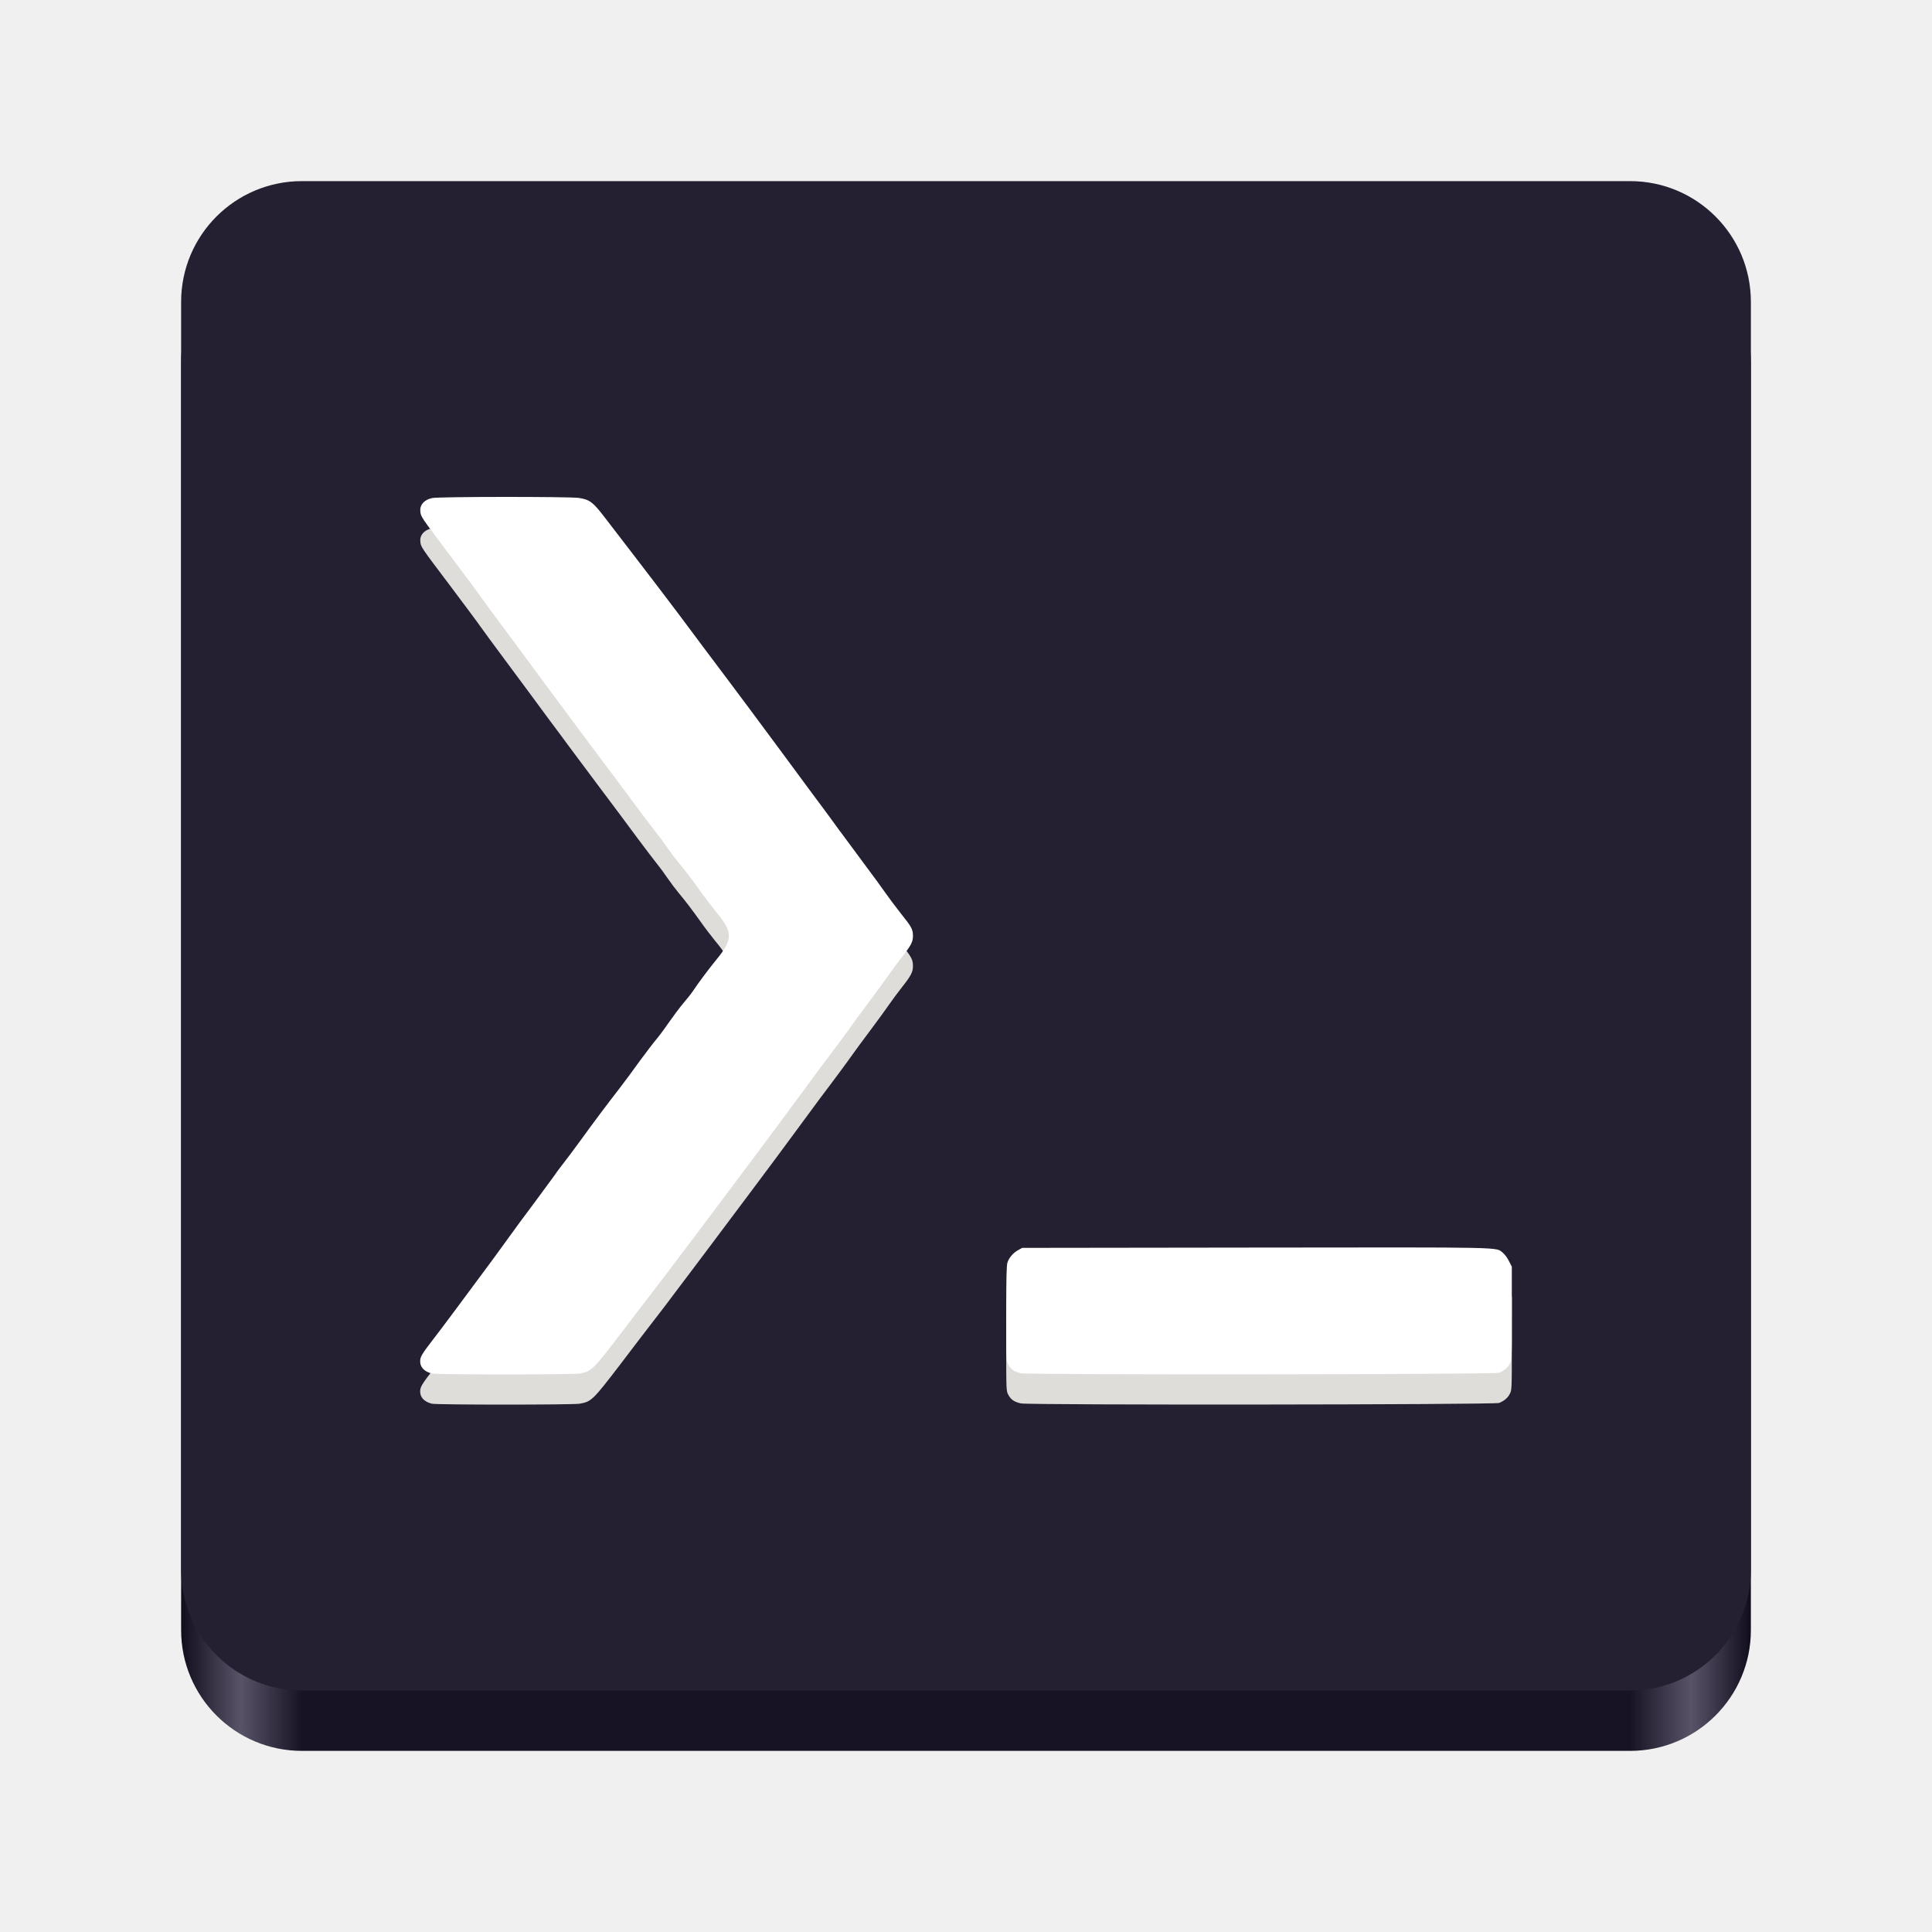
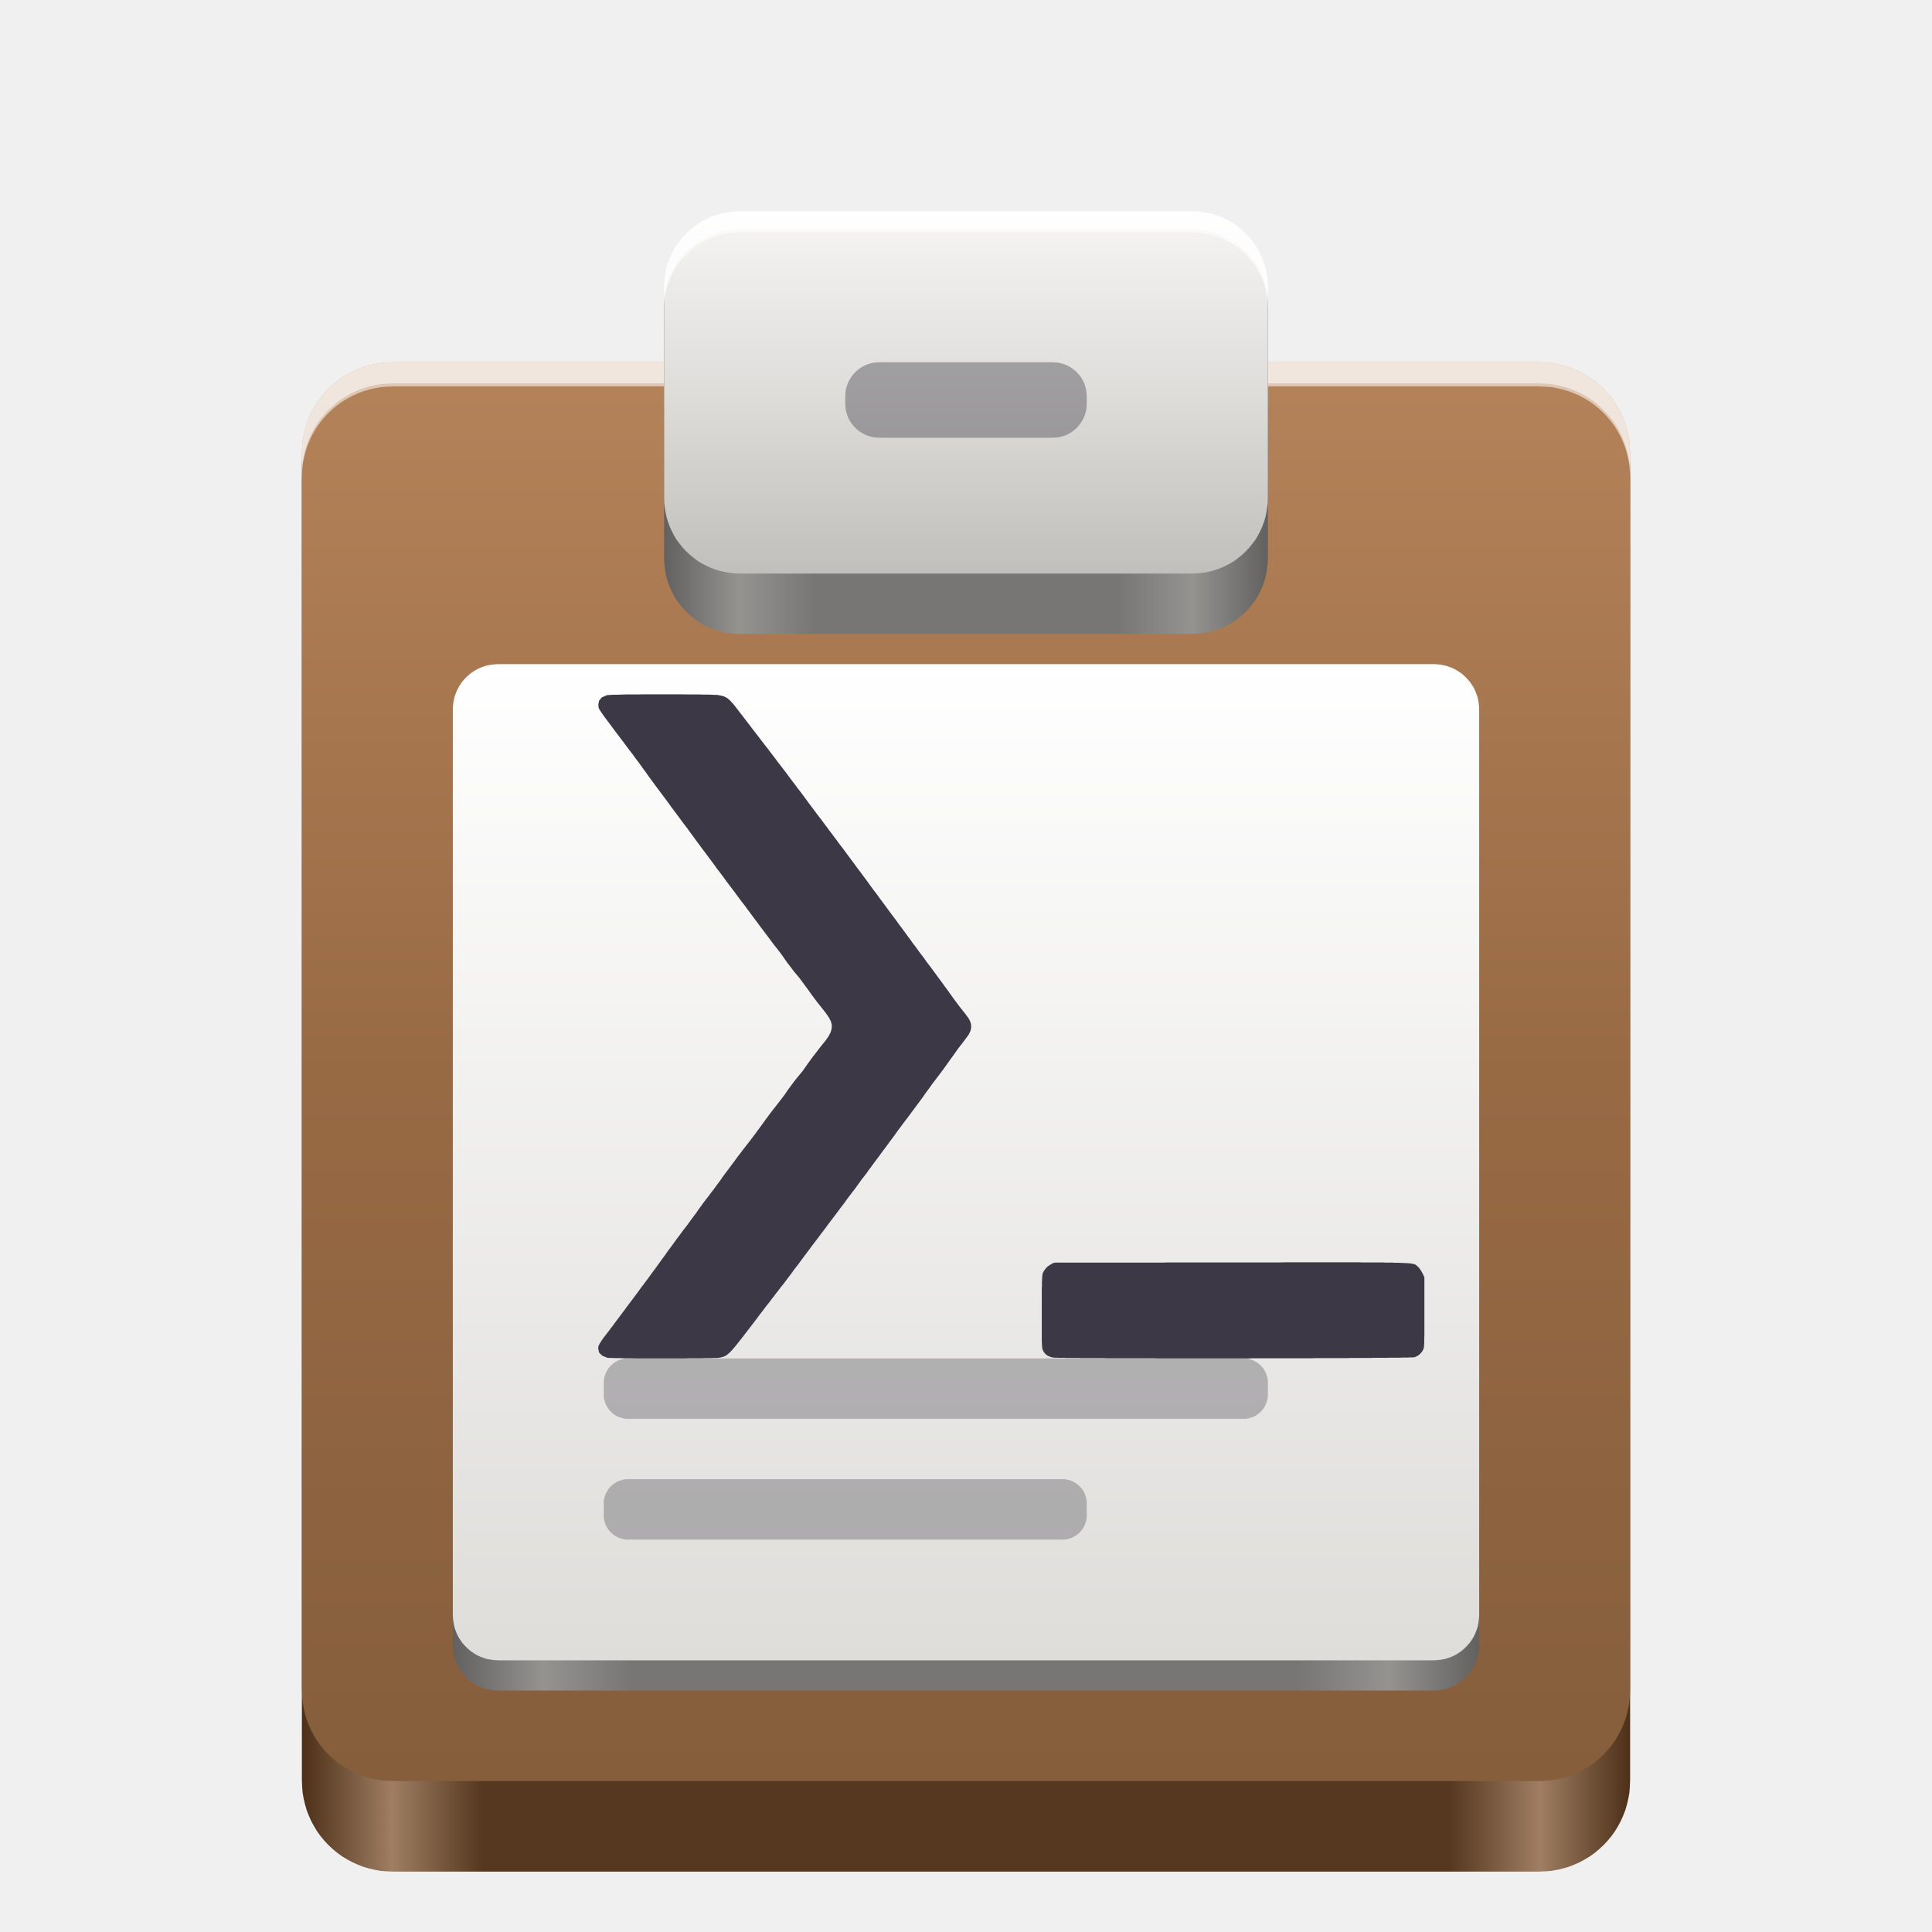
<svg xmlns="http://www.w3.org/2000/svg" width="128" height="128" viewBox="0 0 128 128">
  <defs>
-     <linearGradient id="g1" gradientUnits="userSpaceOnUse" x1="12" y1="0" x2="116" y2="0">
-       <stop offset="0" stop-color="#120d1d" />
-       <stop offset="0.038" stop-color="#585367" />
-       <stop offset="0.077" stop-color="#181324" />
-       <stop offset="0.923" stop-color="#181324" />
-       <stop offset="0.962" stop-color="#585367" />
-       <stop offset="1" stop-color="#120d1d" />
+     <linearGradient id="g1" gradientUnits="userSpaceOnUse" x1="20" y1="0" x2="108" y2="0">
+       <stop offset="0" stop-color="#4c3017" />
+       <stop offset="0.068" stop-color="#9f7e63" />
+       <stop offset="0.136" stop-color="#55381f" />
+       <stop offset="0.864" stop-color="#55381f" />
+       <stop offset="0.932" stop-color="#9f7e63" />
+       <stop offset="1" stop-color="#4c3017" />
+     </linearGradient>
+     <linearGradient id="g2" gradientUnits="userSpaceOnUse" x1="0" y1="24" x2="0" y2="118">
+       <stop offset="0" stop-color="#b5835a" />
+       <stop offset="0.5" stop-color="#986a44" />
+       <stop offset="1" stop-color="#865e3c" />
+     </linearGradient>
+     <linearGradient id="g3" gradientUnits="userSpaceOnUse" x1="30" y1="0" x2="98" y2="0">
+       <stop offset="0" stop-color="#62615f" />
+       <stop offset="0.088" stop-color="#949390" />
+       <stop offset="0.176" stop-color="#787674" />
+       <stop offset="0.824" stop-color="#787674" />
+       <stop offset="0.912" stop-color="#949390" />
+       <stop offset="1" stop-color="#62615f" />
+     </linearGradient>
+     <linearGradient id="g4" gradientUnits="userSpaceOnUse" x1="0" y1="44" x2="0" y2="110">
+       <stop offset="0" stop-color="#ffffff" />
+       <stop offset="1" stop-color="#deddda" />
+     </linearGradient>
+     <linearGradient id="g5" gradientUnits="userSpaceOnUse" x1="44" y1="0" x2="84" y2="0">
+       <stop offset="0" stop-color="#62615f" />
+       <stop offset="0.125" stop-color="#949390" />
+       <stop offset="0.25" stop-color="#787674" />
+       <stop offset="0.75" stop-color="#787674" />
+       <stop offset="0.875" stop-color="#949390" />
+       <stop offset="1" stop-color="#62615f" />
+     </linearGradient>
+     <linearGradient id="g6" gradientUnits="userSpaceOnUse" x1="0" y1="14" x2="0" y2="38">
+       <stop offset="0" stop-color="#f6f5f4" />
+       <stop offset="0.5" stop-color="#deddda" />
+       <stop offset="1" stop-color="#c0bfbc" />
    </linearGradient>
  </defs>
-   <g id="plate">
-     <path id="plate-chin" d="M20 16H108A8 8 0 0 1 116 24V108A8 8 0 0 1 108 116H20A8 8 0 0 1 12 108V24A8 8 0 0 1 20 16Z" fill="url(#g1)" />
-     <path id="plate-face" d="M20 12H108A8 8 0 0 1 116 20V104A8 8 0 0 1 108 112H20A8 8 0 0 1 12 104V20A8 8 0 0 1 20 12Z" fill="#241f31" />
+   <path id="board-side" d="M108.00 30.90L107.98 30.41L107.95 30.02L107.88 29.63L107.79 29.25L107.68 28.87L107.54 28.51L107.38 28.15L107.19 27.80L106.99 27.47L106.76 27.15L106.51 26.85L106.24 26.56L105.95 26.29L105.65 26.04L105.33 25.81L105.00 25.61L104.65 25.42L104.29 25.26L103.93 25.12L103.55 25.01L103.17 24.92L102.78 24.85L102.39 24.82L101.90 24.80L26.10 24.80L25.61 24.82L25.22 24.85L24.83 24.92L24.45 25.01L24.07 25.12L23.71 25.26L23.35 25.42L23.00 25.61L22.67 25.81L22.35 26.04L22.05 26.29L21.76 26.56L21.49 26.85L21.24 27.15L21.01 27.47L20.81 27.80L20.62 28.15L20.46 28.51L20.32 28.87L20.21 29.25L20.12 29.63L20.05 30.02L20.02 30.41L20.00 30.90L20.00 31.48L20.00 32.05L20.00 32.63L20.00 33.21L20.00 33.79L20.00 34.36L20.00 34.94L20.00 35.52L20.00 36.10L20.00 112.70L20.00 113.28L20.00 113.86L20.00 114.44L20.00 115.01L20.00 115.59L20.00 116.17L20.00 116.75L20.00 117.32L20.00 117.90L20.02 118.39L20.05 118.78L20.12 119.17L20.21 119.55L20.32 119.93L20.46 120.29L20.62 120.65L20.81 121.00L21.01 121.33L21.24 121.65L21.49 121.95L21.76 122.24L22.05 122.51L22.35 122.76L22.67 122.99L23.00 123.19L23.35 123.38L23.71 123.54L24.07 123.68L24.45 123.79L24.83 123.88L25.22 123.95L25.61 123.98L26.10 124.00L101.90 124.00L102.39 123.98L102.78 123.95L103.17 123.88L103.55 123.79L103.93 123.68L104.29 123.54L104.65 123.38L105.00 123.19L105.33 122.99L105.65 122.76L105.95 122.51L106.24 122.24L106.51 121.95L106.76 121.65L106.99 121.33L107.19 121.00L107.38 120.65L107.54 120.29L107.68 119.93L107.79 119.55L107.88 119.17L107.95 118.78L107.98 118.39L108.00 117.90L108.00 117.32L108.00 116.75L108.00 116.17L108.00 115.59L108.00 115.01L108.00 114.44L108.00 113.86L108.00 113.28L108.00 112.70L108.00 36.10L108.00 35.52L108.00 34.94L108.00 34.36L108.00 33.79L108.00 33.21L108.00 32.63L108.00 32.05L108.00 31.48Z" fill="url(#g1)" fill-rule="evenodd" />
+   <path id="board-face" d="M108.00 30.10L107.98 29.61L107.95 29.22L107.88 28.83L107.79 28.45L107.68 28.07L107.54 27.71L107.38 27.35L107.19 27.00L106.99 26.67L106.76 26.35L106.51 26.05L106.24 25.76L105.95 25.49L105.65 25.24L105.33 25.01L105.00 24.81L104.65 24.62L104.29 24.46L103.93 24.32L103.55 24.21L103.17 24.12L102.78 24.05L102.39 24.02L101.90 24.00L26.10 24.00L25.61 24.02L25.22 24.05L24.83 24.12L24.45 24.21L24.07 24.32L23.71 24.46L23.35 24.62L23.00 24.81L22.67 25.01L22.35 25.24L22.05 25.49L21.76 25.76L21.49 26.05L21.24 26.35L21.01 26.67L20.81 27.00L20.62 27.35L20.46 27.71L20.32 28.07L20.21 28.45L20.12 28.83L20.05 29.22L20.02 29.61L20.00 30.10L20.00 111.90L20.02 112.39L20.05 112.78L20.12 113.17L20.21 113.55L20.32 113.93L20.46 114.29L20.62 114.65L20.81 115.00L21.01 115.33L21.24 115.65L21.49 115.95L21.76 116.24L22.05 116.51L22.35 116.76L22.67 116.99L23.00 117.19L23.35 117.38L23.71 117.54L24.07 117.68L24.45 117.79L24.83 117.88L25.22 117.95L25.61 117.98L26.10 118.00L101.90 118.00L102.39 117.98L102.78 117.95L103.17 117.88L103.55 117.79L103.93 117.68L104.29 117.54L104.65 117.38L105.00 117.19L105.33 116.99L105.65 116.76L105.95 116.51L106.24 116.24L106.51 115.95L106.76 115.65L106.99 115.33L107.19 115.00L107.38 114.65L107.54 114.29L107.68 113.93L107.79 113.55L107.88 113.17L107.95 112.78L107.98 112.39L108.00 111.90Z" fill="url(#g2)" fill-rule="evenodd" />
+   <path id="board-toplight" d="M108.00 30.10L107.98 29.61L107.95 29.22L107.88 28.83L107.79 28.45L107.68 28.07L107.54 27.71L107.38 27.35L107.19 27.00L106.99 26.67L106.76 26.35L106.51 26.05L106.24 25.76L105.95 25.49L105.65 25.24L105.33 25.01L105.00 24.81L104.65 24.62L104.29 24.46L103.93 24.32L103.55 24.21L103.17 24.12L102.78 24.05L102.39 24.02L101.90 24.00L26.10 24.00L25.61 24.02L25.22 24.05L24.83 24.12L24.45 24.21L24.07 24.32L23.71 24.46L23.35 24.62L23.00 24.81L22.67 25.01L22.35 25.24L22.05 25.49L21.76 25.76L21.49 26.05L21.24 26.35L21.01 26.67L20.81 27.00L20.62 27.35L20.46 27.71L20.32 28.07L20.21 28.45L20.12 28.83L20.05 29.22L20.02 29.61L20.00 30.10L20.00 31.50L20.02 31.01L20.05 30.62L20.12 30.23L20.21 29.85L20.32 29.47L20.46 29.11L20.62 28.75L20.81 28.40L21.01 28.07L21.24 27.75L21.49 27.45L21.76 27.16L22.05 26.89L22.35 26.64L22.67 26.41L23.00 26.21L23.35 26.02L23.71 25.86L24.07 25.72L24.45 25.61L24.83 25.52L25.22 25.45L25.61 25.42L26.10 25.40L101.90 25.40L102.39 25.42L102.78 25.45L103.17 25.52L103.55 25.61L103.93 25.72L104.29 25.86L104.65 26.02L105.00 26.21L105.33 26.41L105.65 26.64L105.95 26.89L106.24 27.16L106.51 27.45L106.76 27.75L106.99 28.07L107.19 28.40L107.38 28.75L107.54 29.11L107.68 29.47L107.79 29.85L107.88 30.23L107.95 30.62L107.98 31.01L108.00 31.50Z" fill="#ffffff" opacity="0.55" fill-rule="evenodd" />
+   <path id="board-toplight" d="M108.00 30.10L107.98 29.61L107.95 29.22L107.88 28.83L107.79 28.45L107.68 28.07L107.54 27.71L107.38 27.35L107.19 27.00L106.99 26.67L106.76 26.35L106.51 26.05L106.24 25.76L105.95 25.49L105.65 25.24L105.33 25.01L105.00 24.81L104.65 24.62L104.29 24.46L103.93 24.32L103.55 24.21L103.17 24.12L102.78 24.05L102.39 24.02L101.90 24.00L26.10 24.00L25.61 24.02L25.22 24.05L24.83 24.12L24.45 24.21L24.07 24.32L23.71 24.46L23.35 24.62L23.00 24.81L22.67 25.01L22.35 25.24L22.05 25.49L21.76 25.76L21.49 26.05L21.24 26.35L21.01 26.67L20.81 27.00L20.62 27.35L20.46 27.71L20.32 28.07L20.21 28.45L20.12 28.83L20.05 29.22L20.02 29.61L20.00 30.10L20.00 31.70L20.02 31.21L20.05 30.82L20.12 30.43L20.21 30.05L20.32 29.67L20.46 29.31L20.62 28.95L20.81 28.60L21.01 28.27L21.24 27.95L21.49 27.65L21.76 27.36L22.05 27.09L22.35 26.84L22.67 26.61L23.00 26.41L23.35 26.22L23.71 26.06L24.07 25.92L24.45 25.81L24.83 25.72L25.22 25.65L25.61 25.62L26.10 25.60L101.90 25.60L102.39 25.62L102.78 25.65L103.17 25.72L103.55 25.81L103.93 25.92L104.29 26.06L104.65 26.22L105.00 26.41L105.33 26.61L105.65 26.84L105.95 27.09L106.24 27.36L106.51 27.65L106.76 27.95L106.99 28.27L107.19 28.60L107.38 28.95L107.54 29.31L107.68 29.67L107.79 30.05L107.88 30.43L107.95 30.82L107.98 31.21L108.00 31.70Z" fill="#ffffff" opacity="0.55" fill-rule="evenodd" />
+   <path id="sheet-side" d="M98.00 47.85L97.99 47.60L97.97 47.41L97.94 47.22L97.90 47.02L97.84 46.84L97.77 46.65L97.69 46.47L97.60 46.30L97.49 46.13L97.38 45.97L97.25 45.82L97.12 45.68L96.98 45.55L96.83 45.42L96.67 45.31L96.50 45.20L96.33 45.11L96.15 45.03L95.96 44.96L95.78 44.90L95.58 44.86L95.39 44.83L95.20 44.81L94.95 44.80L33.05 44.80L32.80 44.81L32.61 44.83L32.42 44.86L32.22 44.90L32.04 44.96L31.85 45.03L31.67 45.11L31.50 45.20L31.33 45.31L31.17 45.42L31.02 45.55L30.88 45.68L30.75 45.82L30.62 45.97L30.51 46.13L30.40 46.30L30.31 46.47L30.23 46.65L30.16 46.84L30.10 47.02L30.06 47.22L30.03 47.41L30.01 47.60L30.00 47.85L30.00 47.98L30.00 48.12L30.00 48.25L30.00 48.38L30.00 48.52L30.00 48.65L30.00 48.78L30.00 48.92L30.00 49.05L30.00 107.75L30.00 107.88L30.00 108.02L30.00 108.15L30.00 108.28L30.00 108.42L30.00 108.55L30.00 108.68L30.00 108.82L30.00 108.95L30.01 109.20L30.03 109.39L30.06 109.58L30.10 109.78L30.16 109.96L30.23 110.15L30.31 110.33L30.40 110.50L30.51 110.67L30.62 110.83L30.75 110.98L30.88 111.12L31.02 111.25L31.17 111.38L31.33 111.49L31.50 111.60L31.67 111.69L31.85 111.77L32.04 111.84L32.22 111.90L32.42 111.94L32.61 111.97L32.80 111.99L33.05 112.00L94.95 112.00L95.20 111.99L95.39 111.97L95.58 111.94L95.78 111.90L95.96 111.84L96.15 111.77L96.33 111.69L96.50 111.60L96.67 111.49L96.83 111.38L96.98 111.25L97.12 111.12L97.25 110.98L97.38 110.83L97.49 110.67L97.60 110.50L97.69 110.33L97.77 110.15L97.84 109.96L97.90 109.78L97.94 109.58L97.97 109.39L97.99 109.20L98.00 108.95L98.00 108.82L98.00 108.68L98.00 108.55L98.00 108.42L98.00 108.28L98.00 108.15L98.00 108.02L98.00 107.88L98.00 107.75L98.00 49.05L98.00 48.92L98.00 48.78L98.00 48.65L98.00 48.52L98.00 48.38L98.00 48.25L98.00 48.12L98.00 47.98Z" fill="url(#g3)" fill-rule="evenodd" />
+   <path id="sheet-face" d="M98.00 47.05L97.99 46.80L97.97 46.61L97.94 46.42L97.90 46.22L97.84 46.04L97.77 45.85L97.69 45.67L97.60 45.50L97.49 45.33L97.38 45.17L97.25 45.02L97.12 44.88L96.98 44.75L96.83 44.62L96.67 44.51L96.50 44.40L96.33 44.31L96.15 44.23L95.96 44.16L95.78 44.10L95.58 44.06L95.39 44.03L95.20 44.01L94.95 44.00L33.05 44.00L32.80 44.01L32.61 44.03L32.42 44.06L32.22 44.10L32.04 44.16L31.85 44.23L31.67 44.31L31.50 44.40L31.33 44.51L31.17 44.62L31.02 44.75L30.88 44.88L30.75 45.02L30.62 45.17L30.51 45.33L30.40 45.50L30.31 45.67L30.23 45.85L30.16 46.04L30.10 46.22L30.06 46.42L30.03 46.61L30.01 46.80L30.00 47.05L30.00 106.95L30.01 107.20L30.03 107.39L30.06 107.58L30.10 107.78L30.16 107.96L30.23 108.15L30.31 108.33L30.40 108.50L30.51 108.67L30.62 108.83L30.75 108.98L30.88 109.12L31.02 109.25L31.17 109.38L31.33 109.49L31.50 109.60L31.67 109.69L31.85 109.77L32.04 109.84L32.22 109.90L32.42 109.94L32.61 109.97L32.80 109.99L33.05 110.00L94.95 110.00L95.20 109.99L95.39 109.97L95.58 109.94L95.78 109.90L95.96 109.84L96.15 109.77L96.33 109.69L96.50 109.60L96.67 109.49L96.83 109.38L96.98 109.25L97.12 109.12L97.25 108.98L97.38 108.83L97.49 108.67L97.60 108.50L97.69 108.33L97.77 108.15L97.84 107.96L97.90 107.78L97.94 107.58L97.97 107.39L97.99 107.20L98.00 106.95Z" fill="url(#g4)" fill-rule="evenodd" />
+   <g id="mark">
+     <path id="mark-0" d="M69.75 89.94L69.76 89.94L69.78 89.94L69.80 89.94L69.83 89.95L69.86 89.95L69.90 89.95L69.94 89.95L69.99 89.95L70.04 89.95L70.10 89.96L70.16 89.96L70.23 89.96L70.30 89.96L70.38 89.96L70.46 89.96L70.55 89.96L70.64 89.97L70.74 89.97L70.84 89.97L70.94 89.97L71.05 89.97L71.16 89.97L71.28 89.97L71.40 89.97L71.53 89.97L71.66 89.98L71.79 89.98L71.92 89.98L72.06 89.98L72.21 89.98L72.35 89.98L72.50 89.98L72.66 89.98L72.81 89.98L72.97 89.98L73.14 89.98L73.30 89.99L73.47 89.99L73.64 89.99L73.82 89.99L74.00 89.99L74.18 89.99L74.36 89.99L74.55 89.99L74.73 89.99L74.92 89.99L75.12 89.99L75.31 89.99L75.51 89.99L75.71 89.99L75.91 89.99L76.11 89.99L76.31 89.99L76.52 89.99L76.73 90.00L76.94 90.00L77.15 90.00L77.36 90.00L77.58 90.00L77.79 90.00L78.01 90.00L78.23 90.00L78.45 90.00L78.67 90.00L78.89 90.00L79.11 90.00L79.34 90.00L79.56 90.00L79.79 90.00L80.01 90.00L80.24 90.00L80.46 90.00L80.69 90.00L80.92 90.00L81.15 90.00L81.37 90.00L81.60 90.00L81.83 90.00L82.06 90.00L82.28 90.00L82.51 90.00L82.74 90.00L82.97 89.99L83.19 89.99L83.42 89.99L83.64 89.99L83.87 89.99L84.09 89.99L84.32 89.99L84.54 89.99L84.76 89.99L84.98 89.99L85.20 89.99L85.42 89.99L85.64 89.99L85.85 89.99L86.07 89.99L86.28 89.99L86.49 89.99L86.70 89.99L86.91 89.99L87.12 89.98L87.32 89.98L87.53 89.98L87.73 89.98L87.93 89.98L88.13 89.98L88.32 89.98L88.51 89.98L88.71 89.98L88.89 89.98L89.08 89.98L89.26 89.98L89.44 89.97L89.62 89.97L89.80 89.97L89.97 89.97L90.14 89.97L90.31 89.97L90.47 89.97L90.63 89.97L90.79 89.97L90.94 89.96L91.09 89.96L91.24 89.96L91.38 89.96L91.53 89.96L91.66 89.96L91.80 89.96L91.92 89.96L92.05 89.95L92.17 89.95L92.29 89.95L92.40 89.95L92.51 89.95L92.62 89.95L92.72 89.95L92.82 89.95L92.91 89.94L93.00 89.94L93.08 89.94L93.16 89.94L93.23 89.94L93.30 89.94L93.37 89.93L93.43 89.93L93.48 89.93L93.53 89.93L93.57 89.93L93.61 89.93L93.65 89.93L93.68 89.92L93.70 89.92L93.72 89.92L93.73 89.92L93.76 89.90L93.92 89.83L94.04 89.74L94.14 89.64L94.23 89.53L94.27 89.45L94.29 89.42L94.30 89.38L94.32 89.34L94.33 89.30L94.34 89.24L94.35 89.17L94.35 89.08L94.36 88.97L94.36 88.83L94.36 88.67L94.37 88.48L94.37 88.25L94.37 87.99L94.37 87.68L94.37 87.33L94.37 86.94L94.37 86.78L94.37 86.63L94.37 86.47L94.37 86.32L94.37 86.16L94.37 86.01L94.37 85.86L94.37 85.70L94.37 85.55L94.37 85.39L94.37 85.24L94.37 85.09L94.37 84.93L94.37 84.78L94.37 84.63L94.31 84.49L94.24 84.35L94.16 84.21L94.07 84.07L93.97 83.95L93.92 83.90L93.90 83.89L93.89 83.88L93.88 83.87L93.87 83.86L93.86 83.85L93.85 83.84L93.84 83.83L93.83 83.82L93.82 83.81L93.80 83.80L93.79 83.80L93.78 83.79L93.76 83.78L93.75 83.77L93.73 83.77L93.71 83.76L93.69 83.75L93.67 83.75L93.65 83.74L93.62 83.74L93.59 83.73L93.56 83.72L93.53 83.72L93.49 83.71L93.45 83.71L93.41 83.70L93.37 83.70L93.32 83.69L93.26 83.69L93.21 83.69L93.15 83.68L93.08 83.68L93.01 83.68L92.94 83.67L92.86 83.67L92.78 83.67L92.69 83.66L92.59 83.66L92.50 83.66L92.39 83.66L92.28 83.65L92.17 83.65L92.04 83.65L91.92 83.65L91.78 83.65L91.64 83.64L91.49 83.64L91.34 83.64L91.18 83.64L91.01 83.64L90.83 83.64L90.65 83.64L90.46 83.64L90.26 83.64L90.05 83.63L89.84 83.63L89.61 83.63L89.38 83.63L89.14 83.63L88.89 83.63L88.63 83.63L88.36 83.63L88.09 83.63L87.80 83.63L87.50 83.63L87.20 83.63L86.88 83.63L86.56 83.63L86.22 83.63L85.87 83.63L85.52 83.63L85.15 83.63L84.77 83.64L84.38 83.64L83.97 83.64L83.56 83.64L83.14 83.64L82.70 83.64L82.25 83.64L81.79 83.64L81.44 83.64L81.29 83.64L81.13 83.64L80.98 83.64L80.83 83.64L80.67 83.64L80.52 83.64L80.37 83.64L80.21 83.64L80.06 83.64L79.90 83.64L79.75 83.64L79.60 83.64L79.44 83.64L79.29 83.64L79.13 83.64L78.98 83.64L78.83 83.64L78.67 83.64L78.52 83.64L78.36 83.64L78.21 83.64L78.06 83.64L77.90 83.64L77.75 83.64L77.59 83.64L77.44 83.64L77.29 83.64L77.13 83.65L76.98 83.65L76.83 83.65L76.67 83.65L76.52 83.65L76.36 83.65L76.21 83.65L76.06 83.65L75.90 83.65L75.75 83.65L75.59 83.65L75.44 83.65L75.29 83.65L75.13 83.65L74.98 83.65L74.82 83.65L74.67 83.65L74.52 83.65L74.36 83.65L74.21 83.65L74.05 83.65L73.90 83.65L73.75 83.65L73.59 83.65L73.44 83.65L73.29 83.65L73.13 83.65L72.98 83.65L72.82 83.65L72.67 83.65L72.52 83.65L72.36 83.65L72.21 83.65L72.05 83.65L71.90 83.65L71.75 83.65L71.59 83.65L71.44 83.65L71.28 83.65L71.13 83.65L70.98 83.65L70.82 83.65L70.67 83.65L70.51 83.65L70.36 83.65L70.21 83.65L70.05 83.65L69.90 83.65L69.75 83.69L69.62 83.77L69.49 83.85L69.36 83.95L69.26 84.07L69.17 84.19L69.10 84.32L69.07 84.41L69.07 84.45L69.06 84.50L69.05 84.56L69.05 84.63L69.04 84.72L69.04 84.82L69.03 84.94L69.03 85.08L69.03 85.24L69.02 85.41L69.02 85.60L69.02 85.82L69.02 86.05L69.02 86.31L69.02 86.59L69.02 86.90L69.02 87.28L69.02 87.64L69.02 87.96L69.02 88.23L69.02 88.46L69.02 88.66L69.02 88.83L69.03 88.98L69.03 89.09L69.04 89.19L69.05 89.26L69.05 89.32L69.06 89.37L69.08 89.41L69.09 89.45L69.11 89.48L69.13 89.53L69.21 89.65L69.31 89.75L69.43 89.83L69.57 89.89ZM40.22 89.95L40.29 89.96L40.42 89.97L40.61 89.97L40.85 89.98L41.14 89.98L41.47 89.99L41.83 89.99L42.22 90.00L42.63 90.00L43.06 90.00L43.51 90.00L43.96 90.00L44.40 90.00L44.84 90.00L45.27 90.00L45.68 89.99L46.07 89.99L46.43 89.99L46.76 89.98L47.04 89.98L47.27 89.97L47.46 89.97L47.58 89.96L47.68 89.95L47.85 89.91L48.00 89.86L48.14 89.78L48.29 89.66L48.46 89.49L48.67 89.25L48.93 88.93L49.25 88.52L49.65 88.00L49.88 87.70L50.11 87.40L50.33 87.10L50.55 86.82L50.76 86.54L50.96 86.29L51.13 86.06L51.28 85.87L51.40 85.71L51.55 85.52L51.74 85.27L51.95 85.01L52.15 84.74L52.34 84.49L52.49 84.29L52.60 84.13L52.75 83.94L52.92 83.72L53.11 83.46L53.31 83.19L53.53 82.90L53.75 82.60L53.98 82.30L54.20 82.01L54.43 81.70L54.66 81.40L54.88 81.10L55.10 80.81L55.32 80.52L55.53 80.24L55.73 79.97L55.94 79.70L56.13 79.43L56.33 79.17L56.52 78.92L56.71 78.67L56.89 78.42L57.06 78.18L57.24 77.95L57.41 77.73L57.57 77.50L57.73 77.29L57.88 77.08L58.03 76.88L58.18 76.68L58.32 76.49L58.51 76.23L58.73 75.94L58.94 75.65L59.15 75.37L59.34 75.11L59.50 74.88L59.64 74.70L59.78 74.51L59.96 74.27L60.16 74.01L60.36 73.74L60.55 73.48L60.74 73.23L60.96 72.93L61.16 72.66L61.31 72.44L61.42 72.29L61.57 72.09L61.76 71.82L61.98 71.53L62.21 71.23L62.42 70.95L62.63 70.66L62.83 70.38L63.00 70.14L63.14 69.95L63.31 69.71L63.50 69.44L63.70 69.19L63.94 68.87L64.17 68.56L64.29 68.32L64.34 68.11L64.34 67.89L64.29 67.70L64.18 67.48L63.96 67.18L63.66 66.80L63.46 66.54L63.26 66.27L63.07 66.01L62.92 65.80L62.78 65.60L62.60 65.36L62.40 65.08L62.19 64.80L62.00 64.54L61.81 64.28L61.61 64.01L61.40 63.74L61.22 63.48L61.05 63.26L60.87 63.02L60.67 62.74L60.47 62.48L60.31 62.25L60.18 62.08L60.02 61.86L59.83 61.60L59.62 61.32L59.41 61.03L59.24 60.80L59.08 60.59L58.91 60.36L58.72 60.10L58.52 59.83L58.31 59.55L58.11 59.27L57.91 59.01L57.71 58.74L57.48 58.42L57.25 58.11L57.02 57.80L56.80 57.51L56.59 57.22L56.38 56.94L56.18 56.67L55.99 56.41L55.81 56.17L55.63 55.94L55.47 55.72L55.32 55.52L55.18 55.33L55.05 55.16L54.93 55.00L54.79 54.81L54.61 54.57L54.41 54.30L54.20 54.03L53.99 53.75L53.80 53.49L53.61 53.24L53.41 52.97L53.21 52.70L53.01 52.43L52.82 52.19L52.67 51.98L52.53 51.80L52.38 51.60L52.23 51.40L52.07 51.18L51.89 50.95L51.71 50.71L51.52 50.47L51.33 50.21L51.12 49.94L50.91 49.66L50.69 49.38L50.46 49.08L50.23 48.78L50.02 48.51L49.82 48.25L49.61 47.97L49.40 47.70L49.21 47.45L49.03 47.22L48.87 47.01L48.59 46.65L48.36 46.40L48.15 46.23L47.94 46.13L47.69 46.07L47.53 46.04L47.40 46.04L47.21 46.03L46.98 46.02L46.69 46.02L46.37 46.01L46.02 46.01L45.63 46.01L45.22 46.00L44.80 46.00L44.36 46.00L43.92 46.00L43.48 46.00L43.04 46.00L42.61 46.00L42.21 46.01L41.82 46.01L41.46 46.01L41.14 46.02L40.85 46.03L40.61 46.03L40.43 46.04L40.29 46.05L40.20 46.06L39.88 46.20L39.69 46.42L39.64 46.70L39.65 46.79L39.66 46.88L39.70 46.98L39.78 47.11L39.91 47.30L40.11 47.58L40.39 47.95L40.76 48.45L41.20 49.03L41.44 49.35L41.68 49.67L41.91 49.97L42.12 50.26L42.31 50.51L42.47 50.73L42.59 50.90L42.68 51.02L42.81 51.20L42.98 51.44L43.18 51.71L43.39 52.00L43.60 52.28L43.74 52.47L43.90 52.68L44.08 52.92L44.27 53.18L44.47 53.46L44.68 53.74L44.89 54.02L45.09 54.29L45.29 54.56L45.52 54.86L45.74 55.17L45.96 55.46L46.16 55.74L46.34 55.98L46.48 56.17L46.59 56.32L46.73 56.50L46.90 56.73L47.10 57.00L47.31 57.28L47.51 57.56L47.71 57.82L47.92 58.10L48.12 58.38L48.31 58.63L48.47 58.84L48.69 59.13L48.93 59.46L49.15 59.75L49.36 60.02L49.54 60.27L49.72 60.51L49.88 60.73L50.04 60.94L50.20 61.15L50.35 61.36L50.51 61.57L50.72 61.85L50.94 62.14L51.14 62.41L51.32 62.65L51.46 62.82L51.63 63.04L51.83 63.31L52.01 63.57L52.18 63.81L52.39 64.08L52.57 64.32L52.75 64.54L52.93 64.75L53.10 64.98L53.28 65.22L53.48 65.49L53.70 65.80L53.89 66.06L54.09 66.33L54.29 66.58L54.48 66.82L54.73 67.14L54.92 67.42L55.05 67.67L55.11 67.91L55.10 68.14L55.04 68.37L54.91 68.63L54.72 68.91L54.46 69.23L54.27 69.47L54.08 69.72L53.87 69.99L53.68 70.25L53.49 70.51L53.33 70.74L53.19 70.94L52.97 71.21L52.77 71.45L52.59 71.68L52.39 71.95L52.19 72.22L52.01 72.49L51.80 72.77L51.60 73.03L51.45 73.22L51.32 73.39L51.13 73.63L50.92 73.91L50.70 74.21L50.52 74.46L50.33 74.72L50.13 74.99L49.93 75.26L49.74 75.51L49.58 75.72L49.40 75.95L49.22 76.18L49.04 76.42L48.86 76.65L48.68 76.90L48.50 77.14L48.31 77.40L48.11 77.66L47.91 77.93L47.71 78.22L47.50 78.50L47.29 78.79L47.08 79.06L46.91 79.29L46.76 79.48L46.55 79.76L46.37 80.01L46.28 80.13L46.16 80.31L45.98 80.55L45.76 80.85L45.52 81.18L45.27 81.50L45.05 81.80L44.83 82.09L44.63 82.37L44.44 82.63L44.28 82.84L44.16 83.01L44.02 83.21L43.84 83.45L43.64 83.73L43.44 84.01L43.23 84.29L42.97 84.65L42.71 85.00L42.46 85.33L42.22 85.66L41.99 85.97L41.77 86.26L41.56 86.54L41.37 86.80L41.18 87.05L41.01 87.28L40.85 87.49L40.71 87.68L40.58 87.86L40.46 88.01L40.36 88.15L40.25 88.29L39.92 88.72L39.74 89.00L39.65 89.18L39.63 89.33L39.69 89.61L39.90 89.82Z" fill="#3d3846" fill-rule="evenodd" />
  </g>
-   <g id="mark">
-     <path id="mark-0-side" d="M28.616 92.999C28.117 92.879 27.828 92.58 27.838 92.181C27.838 91.901 27.937 91.721 28.686 90.753C29.265 90.005 30.722 88.048 32.669 85.413C33.038 84.904 33.557 84.196 33.816 83.836C34.076 83.467 34.775 82.519 35.384 81.71C35.982 80.902 36.571 80.103 36.691 79.934C36.801 79.764 37.08 79.385 37.31 79.095C37.529 78.816 38.039 78.137 38.438 77.588C39.406 76.25 40.204 75.192 41.023 74.134C41.392 73.655 42.021 72.807 42.41 72.258C42.81 71.719 43.279 71.1 43.458 70.89C43.638 70.681 44.017 70.172 44.297 69.763C44.586 69.353 45.015 68.774 45.265 68.475C45.515 68.186 45.814 67.806 45.924 67.637C46.303 67.068 46.952 66.209 47.421 65.63C48.589 64.213 48.589 63.784 47.381 62.337C47.131 62.027 46.692 61.458 46.413 61.059C45.794 60.191 45.445 59.741 44.966 59.162C44.766 58.923 44.437 58.484 44.237 58.194C44.037 57.895 43.698 57.436 43.478 57.166C43.259 56.887 42.7 56.158 42.241 55.539C41.472 54.491 40.883 53.713 39.576 51.966C39.306 51.607 38.737 50.848 38.308 50.269C37.879 49.69 37.31 48.932 37.05 48.572C36.781 48.223 35.972 47.125 35.254 46.147C34.535 45.179 33.567 43.871 33.108 43.252C32.649 42.633 32.08 41.865 31.85 41.536C31.621 41.206 30.722 40.008 29.864 38.861C27.828 36.166 27.878 36.235 27.848 35.856C27.808 35.447 28.107 35.108 28.626 34.998C29.055 34.898 37.709 34.898 38.338 34.988C39.067 35.098 39.286 35.257 40.075 36.295C40.454 36.794 41.203 37.763 41.742 38.461C43.129 40.268 44.257 41.745 45.035 42.783C45.405 43.282 46.113 44.221 46.592 44.869C47.082 45.528 47.75 46.406 48.07 46.836C48.808 47.814 50.196 49.68 51.783 51.826C52.451 52.735 53.38 53.982 53.839 54.611C54.308 55.23 54.867 55.998 55.097 56.308C55.316 56.617 55.765 57.226 56.095 57.665C56.414 58.104 57.023 58.913 57.432 59.472C57.851 60.021 58.38 60.759 58.62 61.099C58.859 61.438 59.319 62.057 59.658 62.486C60.407 63.424 60.476 63.554 60.486 63.993C60.486 64.403 60.367 64.632 59.738 65.431C59.508 65.72 59.139 66.219 58.909 66.549C58.68 66.878 58.131 67.637 57.682 68.235C57.233 68.834 56.723 69.523 56.554 69.763C56.384 70.002 55.955 70.601 55.596 71.08C55.236 71.569 54.667 72.318 54.338 72.757C54.019 73.196 53.22 74.274 52.571 75.153C51.224 76.989 49.337 79.504 47.052 82.549C46.173 83.716 45.165 85.064 44.796 85.543C44.437 86.032 43.828 86.831 43.438 87.33C43.059 87.819 42.001 89.196 41.103 90.384C39.276 92.769 39.186 92.859 38.408 92.999C37.929 93.079 28.976 93.079 28.616 92.999M67.633 92.979C67.194 92.879 66.974 92.73 66.805 92.41C66.665 92.161 66.665 92.131 66.665 89.036C66.665 86.671 66.685 85.852 66.745 85.653C66.845 85.323 67.134 84.994 67.473 84.814L67.723 84.675L83.164 84.655C100.112 84.635 99.074 84.615 99.573 85.004C99.693 85.104 99.873 85.343 99.972 85.553L100.162 85.922L100.162 89.007C100.162 92.081 100.162 92.101 100.022 92.36C99.873 92.63 99.673 92.799 99.324 92.949C99.024 93.069 68.172 93.099 67.633 92.979" fill="#deddda" fill-rule="evenodd" />
-     <path id="mark-0-face" d="M 28.616,90.999 C 28.117,90.879 27.828,90.58 27.838,90.181 C 27.838,89.901 27.937,89.721 28.686,88.753 C 29.265,88.005 30.722,86.048 32.669,83.413 C 33.038,82.904 33.557,82.196 33.816,81.836 C 34.076,81.467 34.775,80.519 35.384,79.71 C 35.982,78.902 36.571,78.103 36.691,77.934 C 36.801,77.764 37.08,77.385 37.31,77.095 C 37.529,76.816 38.039,76.137 38.438,75.588 C 39.406,74.25 40.204,73.192 41.023,72.134 C 41.392,71.655 42.021,70.807 42.41,70.258 C 42.81,69.719 43.279,69.1 43.458,68.89 C 43.638,68.681 44.017,68.172 44.297,67.763 C 44.586,67.353 45.015,66.774 45.265,66.475 C 45.515,66.186 45.814,65.806 45.924,65.637 C 46.303,65.068 46.952,64.209 47.421,63.63 C 48.589,62.213 48.589,61.784 47.381,60.337 C 47.131,60.027 46.692,59.458 46.413,59.059 C 45.794,58.191 45.445,57.741 44.966,57.162 C 44.766,56.923 44.437,56.484 44.237,56.194 C 44.037,55.895 43.698,55.436 43.478,55.166 C 43.259,54.887 42.7,54.158 42.241,53.539 C 41.472,52.491 40.883,51.713 39.576,49.966 C 39.306,49.607 38.737,48.848 38.308,48.269 C 37.879,47.69 37.31,46.932 37.05,46.572 C 36.781,46.223 35.972,45.125 35.254,44.147 C 34.535,43.179 33.567,41.871 33.108,41.252 C 32.649,40.633 32.08,39.865 31.85,39.536 C 31.621,39.206 30.722,38.008 29.864,36.861 C 27.828,34.166 27.878,34.235 27.848,33.856 C 27.808,33.447 28.107,33.108 28.626,32.998 C 29.055,32.898 37.709,32.898 38.338,32.988 C 39.067,33.098 39.286,33.257 40.075,34.295 C 40.454,34.794 41.203,35.763 41.742,36.461 C 43.129,38.268 44.257,39.745 45.035,40.783 C 45.405,41.282 46.113,42.221 46.592,42.869 C 47.082,43.528 47.75,44.406 48.07,44.836 C 48.808,45.814 50.196,47.68 51.783,49.826 C 52.451,50.735 53.38,51.982 53.839,52.611 C 54.308,53.23 54.867,53.998 55.097,54.308 C 55.316,54.617 55.765,55.226 56.095,55.665 C 56.414,56.104 57.023,56.913 57.432,57.472 C 57.851,58.021 58.38,58.759 58.62,59.099 C 58.859,59.438 59.319,60.057 59.658,60.486 C 60.407,61.424 60.476,61.554 60.486,61.993 C 60.486,62.403 60.367,62.632 59.738,63.431 C 59.508,63.72 59.139,64.219 58.909,64.549 C 58.68,64.878 58.131,65.637 57.682,66.235 C 57.233,66.834 56.723,67.523 56.554,67.763 C 56.384,68.002 55.955,68.601 55.596,69.08 C 55.236,69.569 54.667,70.318 54.338,70.757 C 54.019,71.196 53.22,72.274 52.571,73.153 C 51.224,74.989 49.337,77.504 47.052,80.549 C 46.173,81.716 45.165,83.064 44.796,83.543 C 44.437,84.032 43.828,84.831 43.438,85.33 C 43.059,85.819 42.001,87.196 41.103,88.384 C 39.276,90.769 39.186,90.859 38.408,90.999 C 37.929,91.079 28.976,91.079 28.616,90.999 M 67.633,90.979 C 67.194,90.879 66.974,90.73 66.805,90.41 C 66.665,90.161 66.665,90.131 66.665,87.036 C 66.665,84.671 66.685,83.852 66.745,83.653 C 66.845,83.323 67.134,82.994 67.473,82.814 L 67.723,82.675 L 83.164,82.655 C 100.112,82.635 99.074,82.615 99.573,83.004 C 99.693,83.104 99.873,83.343 99.972,83.553 L 100.162,83.922 L 100.162,87.007 C 100.162,90.081 100.162,90.101 100.022,90.36 C 99.873,90.63 99.673,90.799 99.324,90.949 C 99.024,91.069 68.172,91.099 67.633,90.979" fill="#ffffff" fill-rule="evenodd" />
-   </g>
+   <path id="line0" d="M84.00 91.63L84.00 91.50L83.99 91.39L83.97 91.29L83.94 91.19L83.91 91.09L83.88 90.99L83.83 90.89L83.78 90.80L83.73 90.71L83.67 90.63L83.60 90.55L83.53 90.47L83.45 90.40L83.37 90.33L83.29 90.27L83.20 90.22L83.11 90.17L83.01 90.12L82.91 90.09L82.81 90.06L82.71 90.03L82.61 90.01L82.50 90.00L82.37 90.00L41.63 90.00L41.50 90.00L41.39 90.01L41.29 90.03L41.19 90.06L41.09 90.09L40.99 90.12L40.89 90.17L40.80 90.22L40.71 90.27L40.63 90.33L40.55 90.40L40.47 90.47L40.40 90.55L40.33 90.63L40.27 90.71L40.22 90.80L40.17 90.89L40.12 90.99L40.09 91.09L40.06 91.19L40.03 91.29L40.01 91.39L40.00 91.50L40.00 91.63L40.00 92.37L40.00 92.50L40.01 92.61L40.03 92.71L40.06 92.81L40.09 92.91L40.12 93.01L40.17 93.11L40.22 93.20L40.27 93.29L40.33 93.37L40.40 93.45L40.47 93.53L40.55 93.60L40.63 93.67L40.71 93.73L40.80 93.78L40.89 93.83L40.99 93.88L41.09 93.91L41.19 93.94L41.29 93.97L41.39 93.99L41.50 94.00L41.63 94.00L82.37 94.00L82.50 94.00L82.61 93.99L82.71 93.97L82.81 93.94L82.91 93.91L83.01 93.88L83.11 93.83L83.20 93.78L83.29 93.73L83.37 93.67L83.45 93.60L83.53 93.53L83.60 93.45L83.67 93.37L83.73 93.29L83.78 93.20L83.83 93.11L83.88 93.01L83.91 92.91L83.94 92.81L83.97 92.71L83.99 92.61L84.00 92.50L84.00 92.37Z" fill="#5e5c64" opacity="0.4" />
+   <path id="line1" d="M72.00 99.63L72.00 99.50L71.99 99.39L71.97 99.29L71.94 99.19L71.91 99.09L71.88 98.99L71.83 98.89L71.78 98.80L71.73 98.71L71.67 98.63L71.60 98.55L71.53 98.47L71.45 98.40L71.37 98.33L71.29 98.27L71.20 98.22L71.11 98.17L71.01 98.12L70.91 98.09L70.81 98.06L70.71 98.03L70.61 98.01L70.50 98.00L70.37 98.00L41.63 98.00L41.50 98.00L41.39 98.01L41.29 98.03L41.19 98.06L41.09 98.09L40.99 98.12L40.89 98.17L40.80 98.22L40.71 98.27L40.63 98.33L40.55 98.40L40.47 98.47L40.40 98.55L40.33 98.63L40.27 98.71L40.22 98.80L40.17 98.89L40.12 98.99L40.09 99.09L40.06 99.19L40.03 99.29L40.01 99.39L40.00 99.50L40.00 99.63L40.00 100.37L40.00 100.50L40.01 100.61L40.03 100.71L40.06 100.81L40.09 100.91L40.12 101.01L40.17 101.11L40.22 101.20L40.27 101.29L40.33 101.37L40.40 101.45L40.47 101.53L40.55 101.60L40.63 101.67L40.71 101.73L40.80 101.78L40.89 101.83L40.99 101.88L41.09 101.91L41.19 101.94L41.29 101.97L41.39 101.99L41.50 102.00L41.63 102.00L70.37 102.00L70.50 102.00L70.61 101.99L70.71 101.97L70.81 101.94L70.91 101.91L71.01 101.88L71.11 101.83L71.20 101.78L71.29 101.73L71.37 101.67L71.45 101.60L71.53 101.53L71.60 101.45L71.67 101.37L71.73 101.29L71.78 101.20L71.83 101.11L71.88 101.01L71.91 100.91L71.94 100.81L71.97 100.71L71.99 100.61L72.00 100.50L72.00 100.37Z" fill="#5e5c64" opacity="0.4" />
+   <path id="clip-side" d="M84.00 19.88L83.99 19.47L83.95 19.15L83.90 18.83L83.83 18.51L83.73 18.19L83.62 17.89L83.48 17.59L83.33 17.30L83.16 17.02L82.96 16.76L82.76 16.51L82.53 16.27L82.29 16.04L82.04 15.84L81.78 15.64L81.50 15.47L81.21 15.32L80.91 15.18L80.61 15.07L80.29 14.97L79.97 14.90L79.65 14.85L79.33 14.81L78.92 14.80L49.08 14.80L48.67 14.81L48.35 14.85L48.03 14.90L47.71 14.97L47.39 15.07L47.09 15.18L46.79 15.32L46.50 15.47L46.22 15.64L45.96 15.84L45.71 16.04L45.47 16.27L45.24 16.51L45.04 16.76L44.84 17.02L44.67 17.30L44.52 17.59L44.38 17.89L44.27 18.19L44.17 18.51L44.10 18.83L44.05 19.15L44.01 19.47L44.00 19.88L44.00 20.24L44.00 20.59L44.00 20.95L44.00 21.30L44.00 21.66L44.00 22.02L44.00 22.37L44.00 22.73L44.00 23.08L44.00 33.72L44.00 34.07L44.00 34.43L44.00 34.78L44.00 35.14L44.00 35.50L44.00 35.85L44.00 36.21L44.00 36.56L44.00 36.92L44.01 37.33L44.05 37.65L44.10 37.97L44.17 38.29L44.27 38.61L44.38 38.91L44.52 39.21L44.67 39.50L44.84 39.78L45.04 40.04L45.24 40.29L45.47 40.53L45.71 40.76L45.96 40.96L46.22 41.16L46.50 41.33L46.79 41.48L47.09 41.62L47.39 41.73L47.71 41.83L48.03 41.90L48.35 41.95L48.67 41.99L49.08 42.00L78.92 42.00L79.33 41.99L79.65 41.95L79.97 41.90L80.29 41.83L80.61 41.73L80.91 41.62L81.21 41.48L81.50 41.33L81.78 41.16L82.04 40.96L82.29 40.76L82.53 40.53L82.76 40.29L82.96 40.04L83.16 39.78L83.33 39.50L83.48 39.21L83.62 38.91L83.73 38.61L83.83 38.29L83.90 37.97L83.95 37.65L83.99 37.33L84.00 36.92L84.00 36.56L84.00 36.21L84.00 35.85L84.00 35.50L84.00 35.14L84.00 34.78L84.00 34.43L84.00 34.07L84.00 33.72L84.00 23.08L84.00 22.73L84.00 22.37L84.00 22.02L84.00 21.66L84.00 21.30L84.00 20.95L84.00 20.59L84.00 20.24Z" fill="url(#g5)" fill-rule="evenodd" />
+   <path id="clip-face" d="M84.00 19.08L83.99 18.67L83.95 18.35L83.90 18.03L83.83 17.71L83.73 17.39L83.62 17.09L83.48 16.79L83.33 16.50L83.16 16.22L82.96 15.96L82.76 15.71L82.53 15.47L82.29 15.24L82.04 15.04L81.78 14.84L81.50 14.67L81.21 14.52L80.91 14.38L80.61 14.27L80.29 14.17L79.97 14.10L79.65 14.05L79.33 14.01L78.92 14.00L49.08 14.00L48.67 14.01L48.35 14.05L48.03 14.10L47.71 14.17L47.39 14.27L47.09 14.38L46.79 14.52L46.50 14.67L46.22 14.84L45.96 15.04L45.71 15.24L45.47 15.47L45.24 15.71L45.04 15.96L44.84 16.22L44.67 16.50L44.52 16.79L44.38 17.09L44.27 17.39L44.17 17.71L44.10 18.03L44.05 18.35L44.01 18.67L44.00 19.08L44.00 32.92L44.01 33.33L44.05 33.65L44.10 33.97L44.17 34.29L44.27 34.61L44.38 34.91L44.52 35.21L44.67 35.50L44.84 35.78L45.04 36.04L45.24 36.29L45.47 36.53L45.71 36.76L45.96 36.96L46.22 37.16L46.50 37.33L46.79 37.48L47.09 37.62L47.39 37.73L47.71 37.83L48.03 37.90L48.35 37.95L48.67 37.99L49.08 38.00L78.92 38.00L79.33 37.99L79.65 37.95L79.97 37.90L80.29 37.83L80.61 37.73L80.91 37.62L81.21 37.48L81.50 37.33L81.78 37.16L82.04 36.96L82.29 36.76L82.53 36.53L82.76 36.29L82.96 36.04L83.16 35.78L83.33 35.50L83.48 35.21L83.62 34.91L83.73 34.61L83.83 34.29L83.90 33.97L83.95 33.65L83.99 33.33L84.00 32.92Z" fill="url(#g6)" fill-rule="evenodd" />
+   <path id="clip-toplight" d="M84.00 19.08L83.99 18.67L83.95 18.35L83.90 18.03L83.83 17.71L83.73 17.39L83.62 17.09L83.48 16.79L83.33 16.50L83.16 16.22L82.96 15.96L82.76 15.71L82.53 15.47L82.29 15.24L82.04 15.04L81.78 14.84L81.50 14.67L81.21 14.52L80.91 14.38L80.61 14.27L80.29 14.17L79.97 14.10L79.65 14.05L79.33 14.01L78.92 14.00L49.08 14.00L48.67 14.01L48.35 14.05L48.03 14.10L47.71 14.17L47.39 14.27L47.09 14.38L46.79 14.52L46.50 14.67L46.22 14.84L45.96 15.04L45.71 15.24L45.47 15.47L45.24 15.71L45.04 15.96L44.84 16.22L44.67 16.50L44.52 16.79L44.38 17.09L44.27 17.39L44.17 17.71L44.10 18.03L44.05 18.35L44.01 18.67L44.00 19.08L44.00 20.48L44.01 20.07L44.05 19.75L44.10 19.43L44.17 19.11L44.27 18.79L44.38 18.49L44.52 18.19L44.67 17.90L44.84 17.62L45.04 17.36L45.24 17.11L45.47 16.87L45.71 16.64L45.96 16.44L46.22 16.24L46.50 16.07L46.79 15.92L47.09 15.78L47.39 15.67L47.71 15.57L48.03 15.50L48.35 15.45L48.67 15.41L49.08 15.40L78.92 15.40L79.33 15.41L79.65 15.45L79.97 15.50L80.29 15.57L80.61 15.67L80.91 15.78L81.21 15.92L81.50 16.07L81.78 16.24L82.04 16.44L82.29 16.64L82.53 16.87L82.76 17.11L82.96 17.36L83.16 17.62L83.33 17.90L83.48 18.19L83.62 18.49L83.73 18.79L83.83 19.11L83.90 19.43L83.95 19.75L83.99 20.07L84.00 20.48Z" fill="#ffffff" opacity="0.55" fill-rule="evenodd" />
+   <path id="clip-toplight" d="M84.00 19.08L83.99 18.67L83.95 18.35L83.90 18.03L83.83 17.71L83.73 17.39L83.62 17.09L83.48 16.79L83.33 16.50L83.16 16.22L82.96 15.96L82.76 15.71L82.53 15.47L82.29 15.24L82.04 15.04L81.78 14.84L81.50 14.67L81.21 14.52L80.91 14.38L80.61 14.27L80.29 14.17L79.97 14.10L79.65 14.05L79.33 14.01L78.92 14.00L49.08 14.00L48.67 14.01L48.35 14.05L48.03 14.10L47.71 14.17L47.39 14.27L47.09 14.38L46.79 14.52L46.50 14.67L46.22 14.84L45.96 15.04L45.71 15.24L45.47 15.47L45.24 15.71L45.04 15.96L44.84 16.22L44.67 16.50L44.52 16.79L44.38 17.09L44.27 17.39L44.17 17.71L44.10 18.03L44.05 18.35L44.01 18.67L44.00 19.08L44.00 20.28L44.01 19.87L44.05 19.55L44.10 19.23L44.17 18.91L44.27 18.59L44.38 18.29L44.52 17.99L44.67 17.70L44.84 17.42L45.04 17.16L45.24 16.91L45.47 16.67L45.71 16.44L45.96 16.24L46.22 16.04L46.50 15.87L46.79 15.72L47.09 15.58L47.39 15.47L47.71 15.37L48.03 15.30L48.35 15.25L48.67 15.21L49.08 15.20L78.92 15.20L79.33 15.21L79.65 15.25L79.97 15.30L80.29 15.37L80.61 15.47L80.91 15.58L81.21 15.72L81.50 15.87L81.78 16.04L82.04 16.24L82.29 16.44L82.53 16.67L82.76 16.91L82.96 17.16L83.16 17.42L83.33 17.70L83.48 17.99L83.62 18.29L83.73 18.59L83.83 18.91L83.90 19.23L83.95 19.55L83.99 19.87L84.00 20.28Z" fill="#ffffff" opacity="0.75" fill-rule="evenodd" />
+   <path id="clip-slot" d="M72.00 26.29L71.99 26.10L71.98 25.96L71.96 25.81L71.92 25.67L71.88 25.53L71.83 25.39L71.77 25.26L71.70 25.13L71.62 25.00L71.53 24.88L71.44 24.77L71.34 24.66L71.23 24.56L71.12 24.47L71.00 24.38L70.87 24.30L70.74 24.23L70.61 24.17L70.47 24.12L70.33 24.08L70.19 24.04L70.04 24.02L69.90 24.01L69.71 24.00L58.29 24.00L58.10 24.01L57.96 24.02L57.81 24.04L57.67 24.08L57.53 24.12L57.39 24.17L57.26 24.23L57.13 24.30L57.00 24.38L56.88 24.47L56.77 24.56L56.66 24.66L56.56 24.77L56.47 24.88L56.38 25.00L56.30 25.13L56.23 25.26L56.17 25.39L56.12 25.53L56.08 25.67L56.04 25.81L56.02 25.96L56.01 26.10L56.00 26.29L56.00 26.71L56.01 26.90L56.02 27.04L56.04 27.19L56.08 27.33L56.12 27.47L56.17 27.61L56.23 27.74L56.30 27.87L56.38 28.00L56.47 28.12L56.56 28.23L56.66 28.34L56.77 28.44L56.88 28.53L57.00 28.62L57.13 28.70L57.26 28.77L57.39 28.83L57.53 28.88L57.67 28.92L57.81 28.96L57.96 28.98L58.10 28.99L58.29 29.00L69.71 29.00L69.90 28.99L70.04 28.98L70.19 28.96L70.33 28.92L70.47 28.88L70.61 28.83L70.74 28.77L70.87 28.70L71.00 28.62L71.12 28.53L71.23 28.44L71.34 28.34L71.44 28.23L71.53 28.12L71.62 28.00L71.70 27.87L71.77 27.74L71.83 27.61L71.88 27.47L71.92 27.33L71.96 27.19L71.98 27.04L71.99 26.90L72.00 26.71Z" fill="#5e5c64" opacity="0.5" />
</svg>
